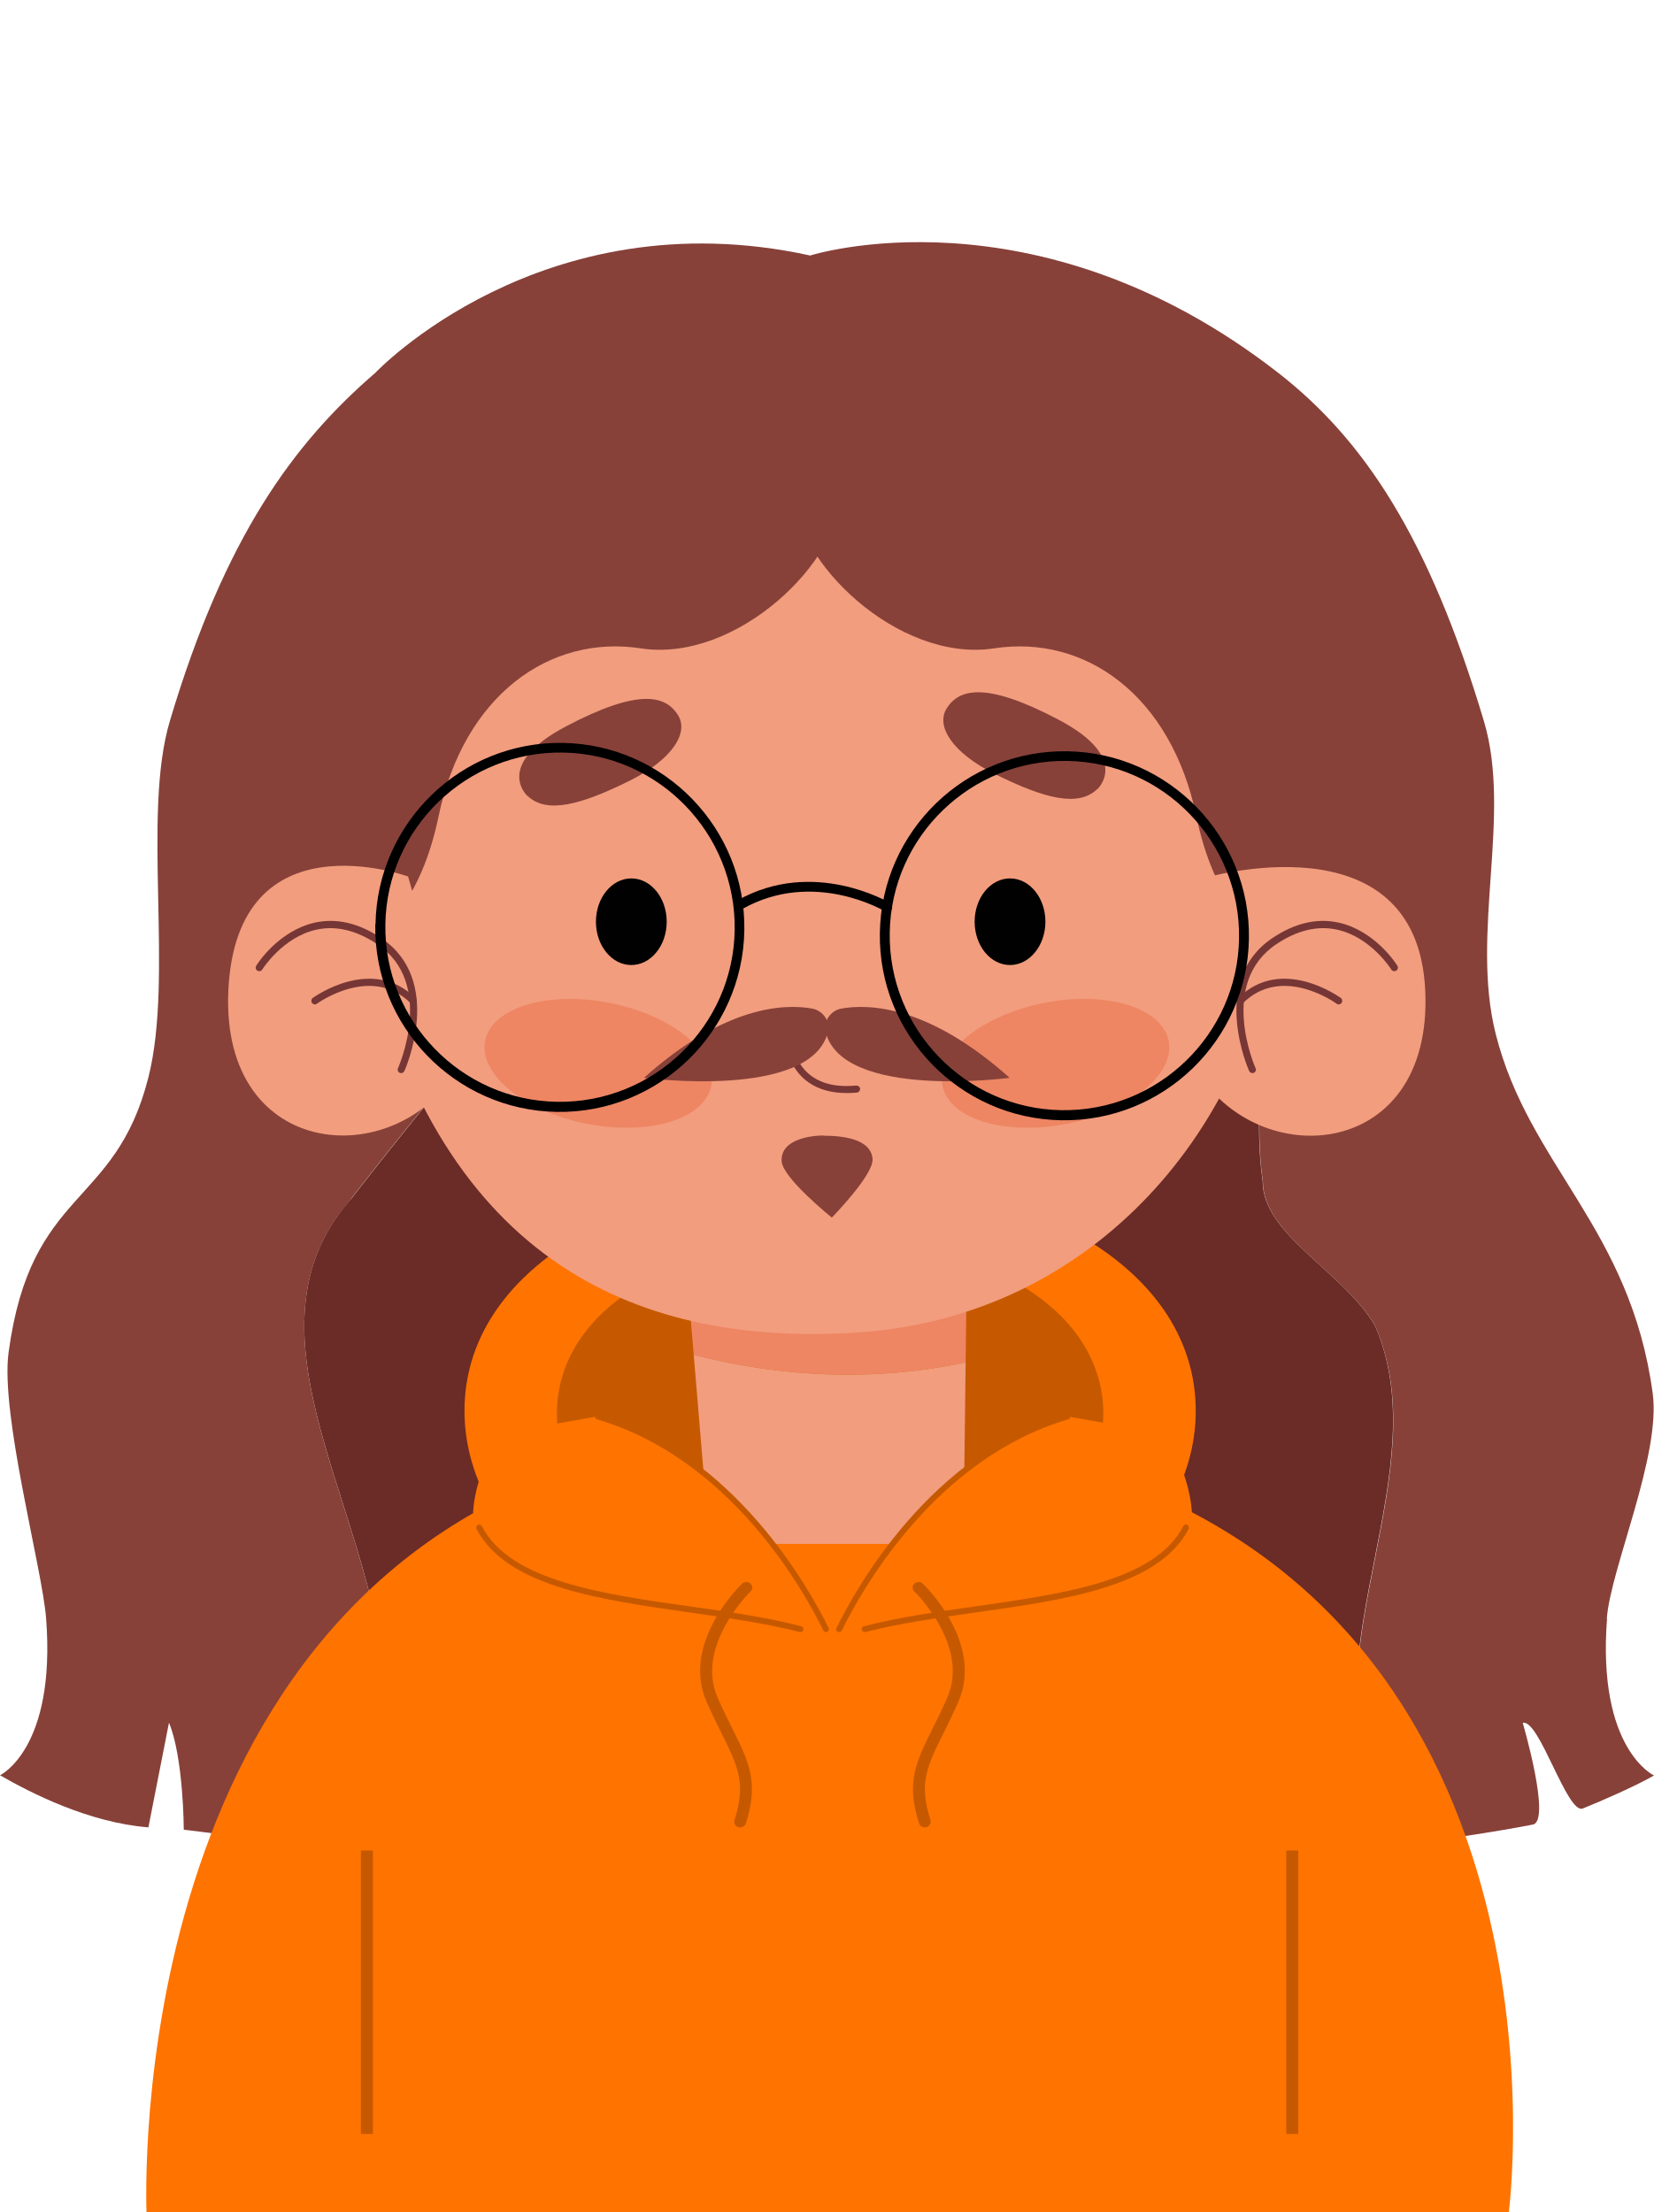
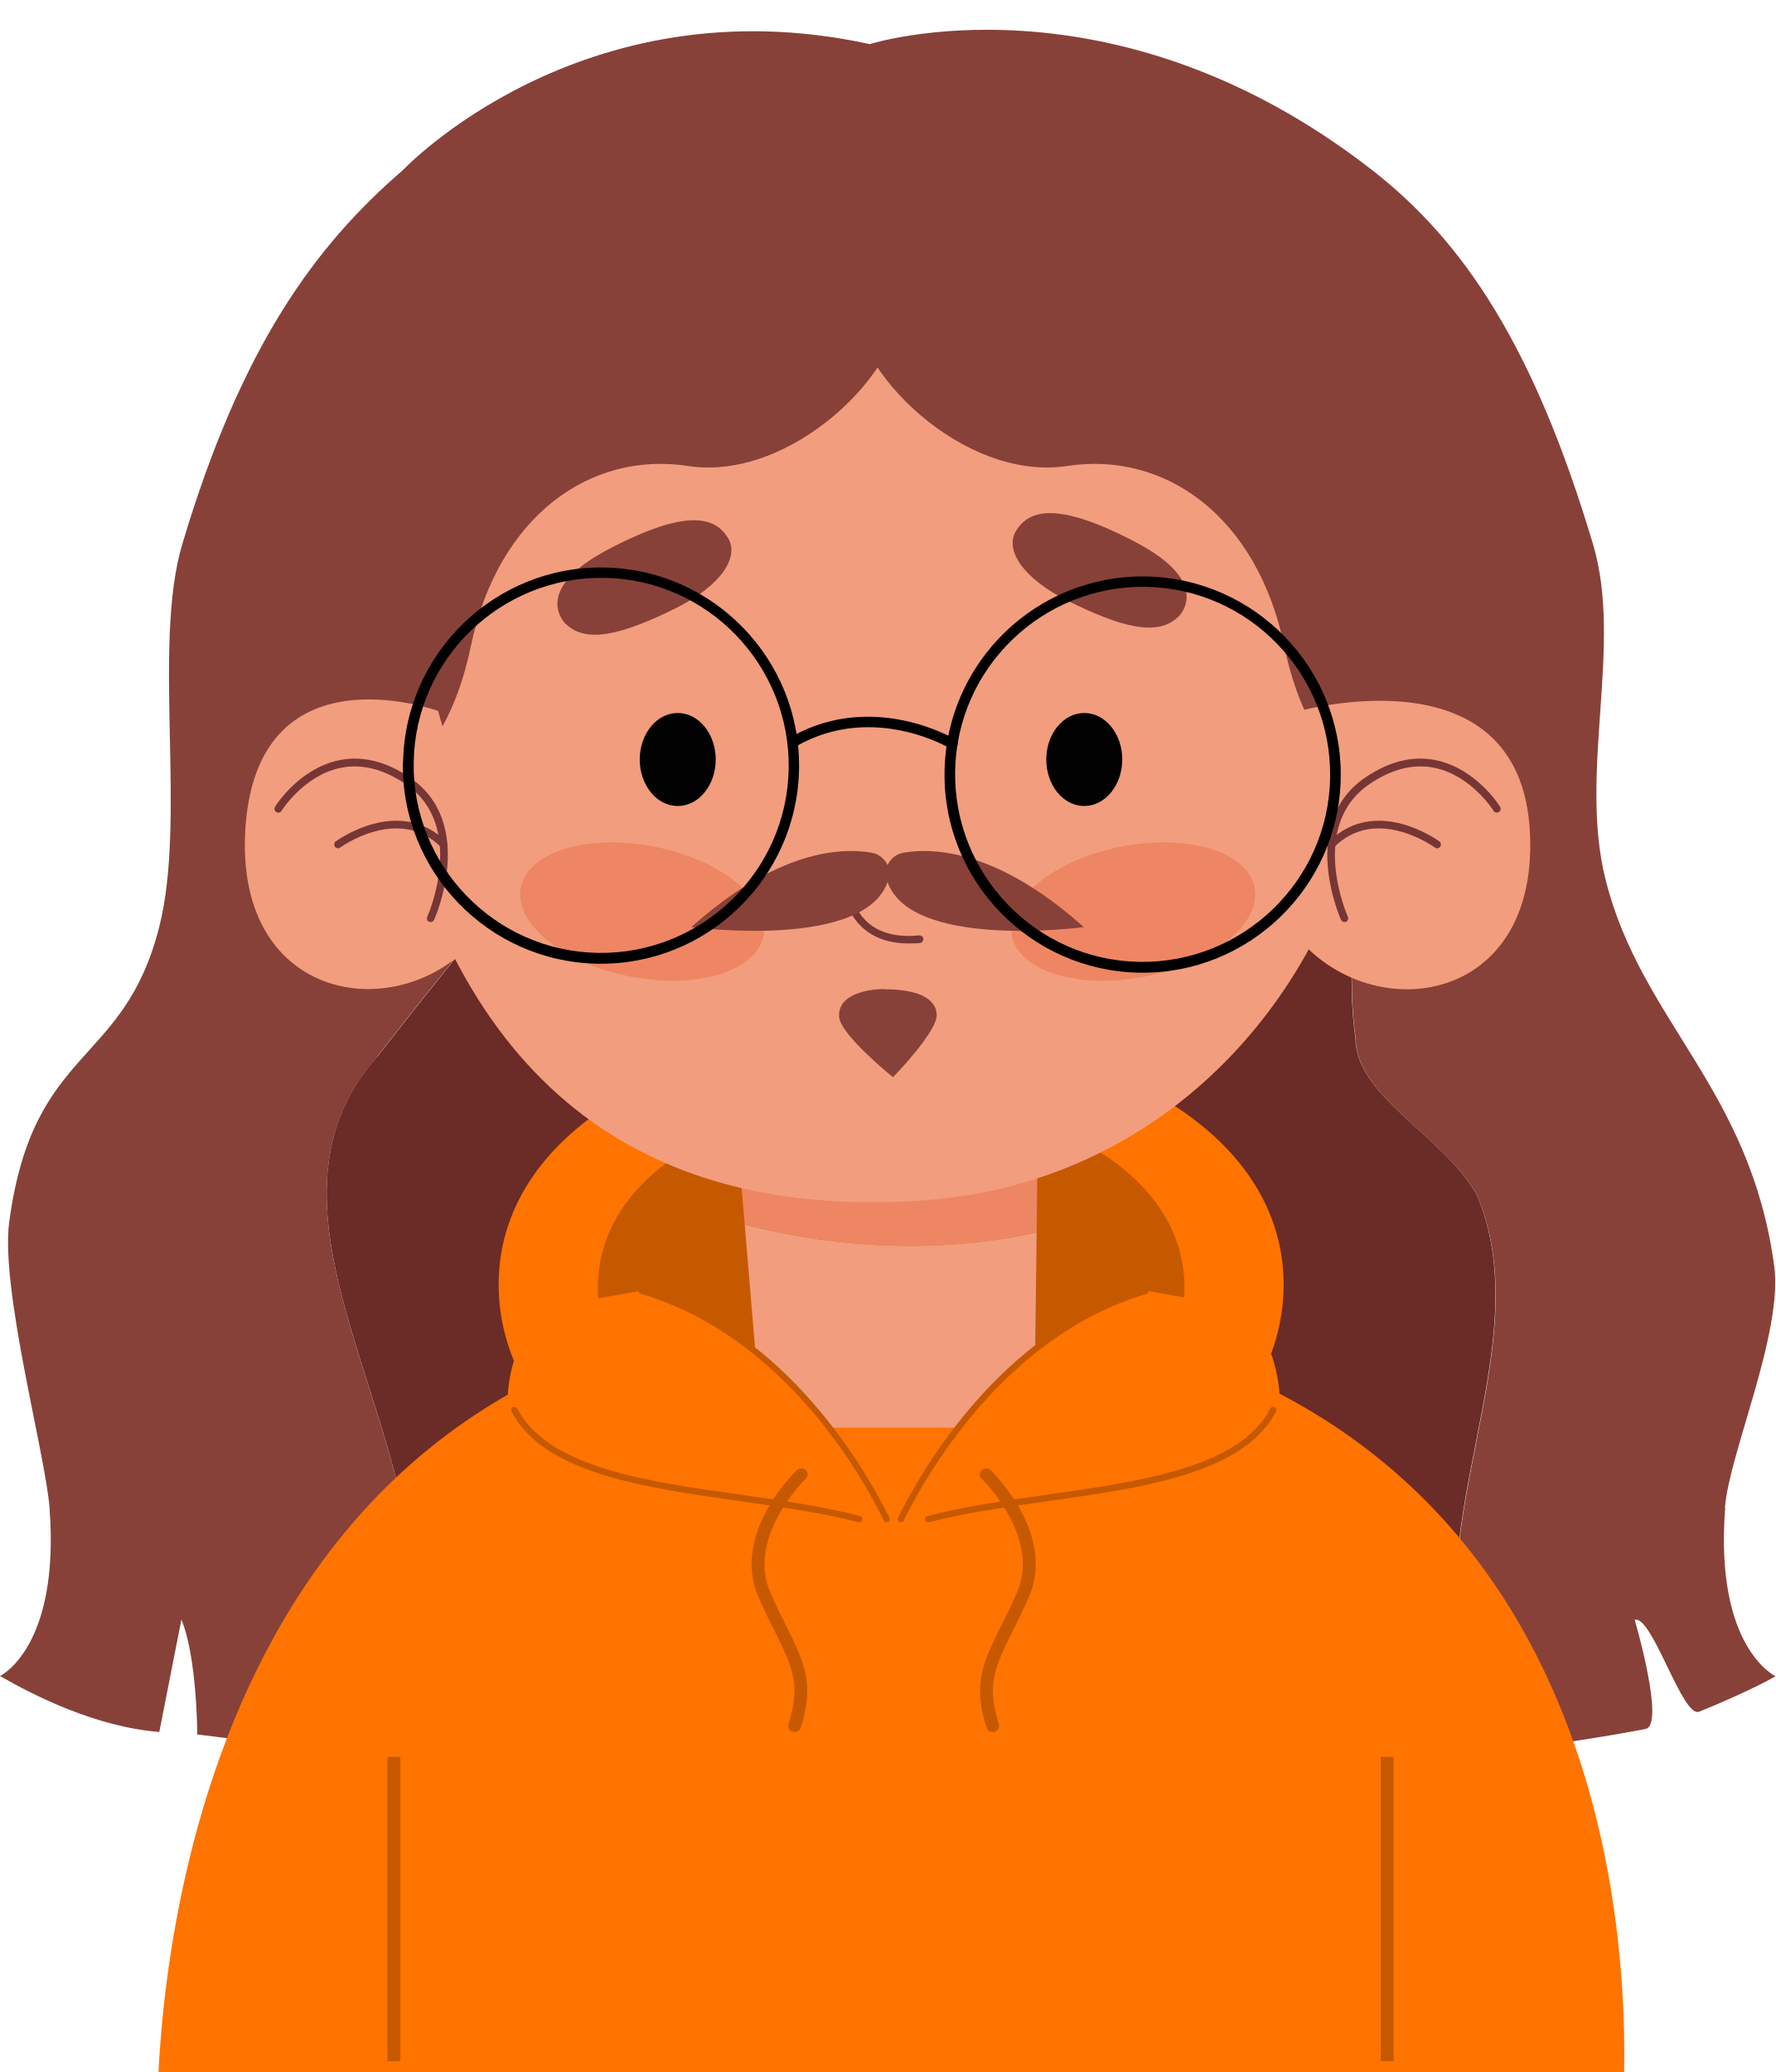
- <svg xmlns="http://www.w3.org/2000/svg" id="Camada_2" viewBox="0 0 77.12 103.17">
+ <svg xmlns="http://www.w3.org/2000/svg" id="Camada_2" viewBox="0 10 77.12 90">
  <defs>
    <style>.cls-1{fill:#6b2b26;}.cls-2{fill:#f29d7e;}.cls-3{fill:#ff7300;}.cls-4{fill:#000100;}.cls-5{fill:#ee8663;}.cls-6{letter-spacing:0em;}.cls-7{letter-spacing:0em;}.cls-8{fill:#874139;}.cls-9{fill:#c65900;}.cls-10{fill:#763635;}.cls-11{fill:#ccc;font-family:Montserrat-Bold, Montserrat;font-size:6.77px;}.cls-12{letter-spacing:-.05em;}</style>
  </defs>
  <g id="OBJECTS">
    <g>
      <g>
        <path class="cls-8" d="M16.37,55.91c5.22-6.72,10.44-12.61,15.66-20.17,1.81-2.72,3.95-4.15,6.23-4.66,0,0,3.61-16.25-.51-19.17-12.52-2.72-20.25,5.48-20.25,5.48-3.8,3.28-7.01,7.63-9.58,16.24-1.31,4.4,.19,11.92-1,16.62-1.55,6.14-5.48,5.11-6.52,12.83-.39,2.9,1.57,10.07,1.75,12.4,.47,6.09-2.15,7.32-2.15,7.32,1.46,.84,4.15,2.21,6.92,2.43l.96-4.88c.68,1.62,.69,4.99,.69,4.99,1.89,.21,5.45,.79,7.37,.76,1.23-1.75,1.93-3.78,1.93-5.81,.75-8.4-7.46-17.65-1.49-24.37Z" />
        <path class="cls-8" d="M74.93,75.48c.18-2.33,2.53-7.59,2.14-10.49-1.04-7.71-5.77-10.62-7.32-16.76-1.19-4.7,.76-10.2-.55-14.59-2.57-8.61-5.62-13.15-9.58-16.24-11.34-8.84-21.85-5.48-21.85-5.48l1.09,19.06c6.06-.95,13.05,4.22,17.79,8.98,3.73,3.36,1.49,10.08,2.24,15.13,0,2.52,3.73,4.2,5.22,6.72,2.98,6.72-2.98,15.13,0,21.85,.22,.86,.54,1.64,.94,2.37,1.59-.1,4.9-.63,6.43-.93,.87-.17-.47-4.74-.47-4.74,.76-.22,2.07,4.28,2.8,3.99,.9-.36,2.49-1.06,3.32-1.54,0,0-2.66-1.22-2.19-7.32Z" />
        <path class="cls-1" d="M64.1,61.8c-1.49-2.52-5.22-4.2-5.22-6.72-.75-5.04,1.49-11.76-2.24-15.13-4.75-4.76-11.74-9.92-17.79-8.98l-.29,13.45-.29-13.34c-2.29,.52-4.42,1.94-6.23,4.66-5.22,7.56-10.44,13.45-15.66,20.17-5.97,6.72,2.24,15.97,1.49,24.37,0,2.03-.7,4.06-1.93,5.81,10.01-.18,19.82-3.22,22.62-4.16,3.17,1.06,15.25,4.79,26.48,4.08-.39-.73-.72-1.51-.94-2.37-2.98-6.72,2.98-15.13,0-21.85Z" />
        <path class="cls-2" d="M38.72,81.39s8.91-12.34,9.33-14.37c-2.99-.72-6.36-1.13-10.18-1.13-2.98,0-5.68,.31-8.12,.88,.28,1.86,8.97,14.62,8.97,14.62Z" />
        <path class="cls-3" d="M55.76,65.8c0,6.59-7.63,11.93-17.05,11.93s-17.05-5.34-17.05-11.93,7.63-10.91,17.05-10.91,17.05,4.32,17.05,10.91Z" />
        <path class="cls-9" d="M51.45,65.93c0,4.92-5.7,8.91-12.74,8.91s-12.74-3.99-12.74-8.91,5.7-8.15,12.74-8.15,12.74,3.23,12.74,8.15Z" />
        <g>
          <path class="cls-5" d="M32.01,59.18l.34,4.01c4.25,1.1,8.63,1.23,12.68,.35l.07-5.73-13.09,1.38Z" />
          <path class="cls-2" d="M32.35,63.19l.51,6.09s.72,3.26,5.7,3.26c5.58,0,6.4-3.26,6.4-3.26l.07-5.74c-4.05,.88-8.43,.75-12.68-.35Z" />
        </g>
        <path class="cls-2" d="M58.36,26.16s2.2,6.91,1.1,16.88c-1.02,9.2-8.21,18.38-19.5,19.11-10.62,.69-19.7-3.65-23.01-18.55-3.31-14.89,1.94-25.73,15.58-28.46,13.43-2.7,23.29,2.26,25.83,11.02Z" />
        <path class="cls-8" d="M24.6,37.13s-1.63-1.45,1.81-3.26c3.44-1.81,4.65-1.41,5.21-.51,.51,.83-.28,2.06-2.23,3.04-2.35,1.17-3.91,1.56-4.79,.72Z" />
        <path class="cls-8" d="M51.16,36.82s1.63-1.45-1.81-3.26c-3.44-1.81-4.65-1.41-5.21-.51-.51,.83,.28,2.06,2.23,3.04,2.35,1.17,3.91,1.56,4.79,.72Z" />
        <g>
          <path class="cls-10" d="M39.48,50.98c-2.5,0-2.79-2.08-2.79-2.1-.01-.09,.05-.17,.14-.18,.09-.01,.17,.05,.18,.14,.01,.08,.3,2.05,2.92,1.79,.09,0,.17,.06,.18,.15,0,.09-.06,.17-.15,.18-.17,.02-.33,.02-.49,.02Z" />
          <path class="cls-5" d="M33.17,50.64c-.31,1.56-2.92,2.35-5.83,1.77-2.91-.58-5.02-2.31-4.72-3.86,.31-1.56,2.92-2.35,5.83-1.77,2.91,.58,5.02,2.31,4.72,3.86Z" />
          <ellipse class="cls-4" cx="29.44" cy="42.99" rx="1.65" ry="2.02" />
          <path class="cls-4" d="M48.75,42.99c0,1.11-.74,2.02-1.65,2.02s-1.65-.9-1.65-2.02,.74-2.02,1.65-2.02,1.65,.9,1.65,2.02Z" />
          <path class="cls-5" d="M43.95,50.64c.31,1.56,2.92,2.35,5.83,1.77,2.91-.58,5.02-2.31,4.72-3.86-.31-1.56-2.92-2.35-5.83-1.77-2.91,.58-5.02,2.31-4.72,3.86Z" />
        </g>
        <path class="cls-8" d="M37.87,47.04c-1.29-.23-4.07-.14-7.84,3.23,0,0,7.79,1.04,8.58-2.14,.12-.5-.24-1-.74-1.09Z" />
        <path class="cls-8" d="M39.24,47.04c1.29-.23,4.07-.14,7.84,3.23,0,0-7.79,1.04-8.58-2.14-.12-.5,.24-1,.74-1.09Z" />
        <path class="cls-8" d="M38.4,52.97c1.39,0,2.24,.35,2.29,1.09,.05,.74-1.9,2.73-1.9,2.73,0,0-2.3-1.85-2.34-2.63-.06-1.03,1.38-1.2,1.96-1.2Z" />
        <path class="cls-8" d="M13.39,45.06s5.46,.71,7.06-6.98c1.18-5.67,5.2-8.49,9.43-7.84,4.51,.69,9.41-4.16,9.3-7.29l.79-9.02s-19.9-1.64-24.45,9.81c-4.55,11.45-6.03,21.02-6.03,21.02l3.9,.3Z" />
        <path class="cls-8" d="M62.85,45.06s-5.46,.71-7.06-6.98c-1.18-5.67-5.2-8.49-9.43-7.84-4.51,.69-9.41-4.16-9.3-7.29l-.79-9.02s19.9-1.64,24.45,9.81c4.55,11.45,5.54,21.32,5.54,21.32h-3.42Z" />
        <g>
          <path class="cls-2" d="M55.61,49.57l.48-8.6s9.96-2.98,10.37,5.19c.41,8.17-8.17,8.58-10.86,3.41Z" />
          <path class="cls-10" d="M58.4,50.05s.05,0,.07-.01c.08-.04,.12-.13,.08-.22-.02-.04-1.76-3.97,.98-5.79,.96-.64,1.91-.87,2.82-.67,1.57,.34,2.52,1.84,2.53,1.86,.05,.08,.15,.1,.23,.05,.08-.05,.1-.15,.05-.23-.04-.07-1.03-1.63-2.74-2.01-1-.22-2.04,.02-3.08,.72-2.97,1.98-1.11,6.16-1.09,6.2,.03,.06,.09,.1,.15,.1Z" />
          <path class="cls-10" d="M62.43,46.85s.1-.02,.13-.07c.05-.07,.04-.18-.03-.23-.03-.02-2.77-2.03-4.81,.02-.06,.06-.06,.17,0,.23,.06,.06,.17,.06,.23,0,1.84-1.84,4.36,0,4.39,.02,.03,.02,.06,.03,.1,.03Z" />
          <path class="cls-2" d="M21.51,49.57l-2.48-8.69s-7.96-2.9-8.38,5.27c-.41,8.17,8.17,8.58,10.86,3.41Z" />
          <path class="cls-10" d="M18.71,50.05s-.05,0-.07-.01c-.08-.04-.12-.13-.08-.22,.02-.04,1.76-3.97-.98-5.79-.96-.64-1.91-.87-2.82-.67-1.57,.34-2.52,1.84-2.53,1.86-.05,.08-.15,.1-.23,.05-.08-.05-.1-.15-.05-.23,.04-.07,1.03-1.63,2.74-2.01,1-.22,2.04,.02,3.08,.72,2.97,1.98,1.11,6.16,1.09,6.2-.03,.06-.09,.1-.15,.1Z" />
          <path class="cls-10" d="M14.68,46.85s-.1-.02-.13-.07c-.05-.07-.04-.18,.03-.23,.03-.02,2.77-2.03,4.81,.02,.06,.06,.06,.17,0,.23-.06,.06-.17,.06-.23,0-1.84-1.84-4.36,0-4.39,.02-.03,.02-.06,.03-.1,.03Z" />
        </g>
        <path class="cls-3" d="M50.83,68.57c23.09,7.34,19.53,34.6,19.53,34.6H6.83c0-.59-1.16-28.55,21.09-35.06l3.13,3.9h16.25l3.53-3.44Z" />
        <g>
          <path class="cls-3" d="M27.87,66.06c7.35,2.16,10.84,10.35,10.84,10.35-5.32-2-15.24-.99-16.65-5.86,0,0,.05-1.97,1.41-3.71" />
          <path class="cls-9" d="M37.32,76.12s-.02,0-.03,0c-1.54-.4-3.36-.66-5.11-.91-4.22-.6-8.57-1.21-9.96-3.9-.03-.07,0-.15,.06-.19,.07-.03,.15,0,.19,.06,1.32,2.56,5.61,3.17,9.75,3.75,1.76,.25,3.59,.51,5.14,.92,.07,.02,.12,.09,.1,.17-.02,.06-.07,.1-.13,.1Z" />
          <path class="cls-9" d="M38.51,76.12c-.05,0-.1-.03-.12-.08-.9-1.85-4.32-8.01-10.55-9.84-.07-.02-.12-.1-.09-.17,.02-.07,.1-.11,.17-.09,6.33,1.86,9.8,8.12,10.72,9.99,.03,.07,0,.15-.06,.18-.02,0-.04,.01-.06,.01Z" />
          <path class="cls-3" d="M35.39,74.04c0,.32-.26,.57-.59,.57s-.59-.26-.59-.57,.26-.57,.59-.57,.59,.26,.59,.57Z" />
          <path class="cls-9" d="M34.51,85.23s-.05,0-.08-.01c-.14-.04-.22-.19-.18-.33,.55-1.71,.17-2.49-.6-4.04-.21-.42-.44-.89-.69-1.45-1.22-2.74,1.53-5.43,1.65-5.54,.11-.1,.28-.1,.39,0,.11,.1,.11,.27,0,.37-.03,.02-2.6,2.55-1.53,4.96,.24,.55,.47,1.01,.68,1.43,.78,1.57,1.25,2.52,.63,4.43-.04,.11-.14,.18-.26,.18Z" />
        </g>
        <g>
          <path class="cls-3" d="M49.77,66.06c-7.35,2.16-10.84,10.35-10.84,10.35,5.32-2,15.24-.99,16.65-5.86,0,0-.05-1.97-1.41-3.71" />
          <path class="cls-9" d="M40.32,76.12c-.06,0-.12-.04-.13-.1-.02-.07,.02-.15,.1-.17,1.56-.41,3.38-.67,5.14-.92,4.15-.59,8.43-1.19,9.75-3.75,.04-.07,.12-.09,.19-.06,.07,.03,.09,.12,.06,.19-1.39,2.69-5.75,3.31-9.96,3.9-1.76,.25-3.57,.51-5.11,.91-.01,0-.02,0-.03,0Z" />
          <path class="cls-9" d="M39.13,76.12s-.04,0-.06-.01c-.07-.03-.1-.12-.06-.18,.91-1.87,4.39-8.13,10.72-9.99,.08-.02,.15,.02,.17,.09,.02,.07-.02,.15-.09,.17-6.22,1.83-9.65,8-10.55,9.84-.02,.05-.07,.08-.12,.08Z" />
          <path class="cls-3" d="M42.25,74.04c0,.32,.26,.57,.59,.57s.59-.26,.59-.57-.26-.57-.59-.57-.59,.26-.59,.57Z" />
          <path class="cls-9" d="M43.13,85.23s.05,0,.08-.01c.14-.04,.22-.19,.18-.33-.55-1.71-.17-2.49,.6-4.04,.21-.42,.44-.89,.69-1.45,1.22-2.74-1.53-5.43-1.65-5.54-.11-.1-.28-.1-.39,0-.11,.1-.11,.27,0,.37,.03,.02,2.6,2.55,1.53,4.96-.24,.55-.47,1.01-.68,1.43-.78,1.57-1.25,2.52-.63,4.43,.04,.11,.14,.18,.26,.18Z" />
        </g>
        <g>
          <rect class="cls-9" x="16.83" y="86.31" width=".56" height="13.22" />
          <rect class="cls-9" x="59.98" y="86.31" width=".56" height="13.22" />
        </g>
        <g>
          <path d="M41.03,43.5c.08-4.74,4-8.54,8.75-8.46,4.74,.08,8.54,4,8.46,8.75-.08,4.74-4,8.54-8.75,8.46-4.74-.08-8.54-4-8.46-8.74Zm.46,0c-.07,4.49,3.52,8.21,8.01,8.28,4.49,.07,8.21-3.52,8.28-8.01,.07-4.49-3.52-8.21-8.01-8.28-4.49-.07-8.21,3.52-8.28,8.01Z" />
          <path d="M17.51,43.11c.08-4.74,4-8.54,8.74-8.46,4.74,.08,8.54,4,8.46,8.75-.08,4.74-4,8.54-8.75,8.46-4.74-.08-8.54-4-8.46-8.75Zm.46,0c-.07,4.49,3.52,8.21,8.01,8.28,4.49,.07,8.21-3.52,8.28-8.01,.07-4.49-3.52-8.21-8.01-8.28-4.49-.07-8.21,3.52-8.28,8.01Z" />
          <path d="M34.51,42.42s.08,0,.12-.03c3.31-1.86,6.59,.09,6.63,.11,.11,.07,.25,.03,.31-.08,.07-.11,.03-.25-.08-.31-.04-.02-3.55-2.11-7.09-.12-.11,.06-.15,.2-.09,.31,.04,.07,.12,.12,.2,.12Z" />
        </g>
      </g>
    </g>
  </g>
</svg>
